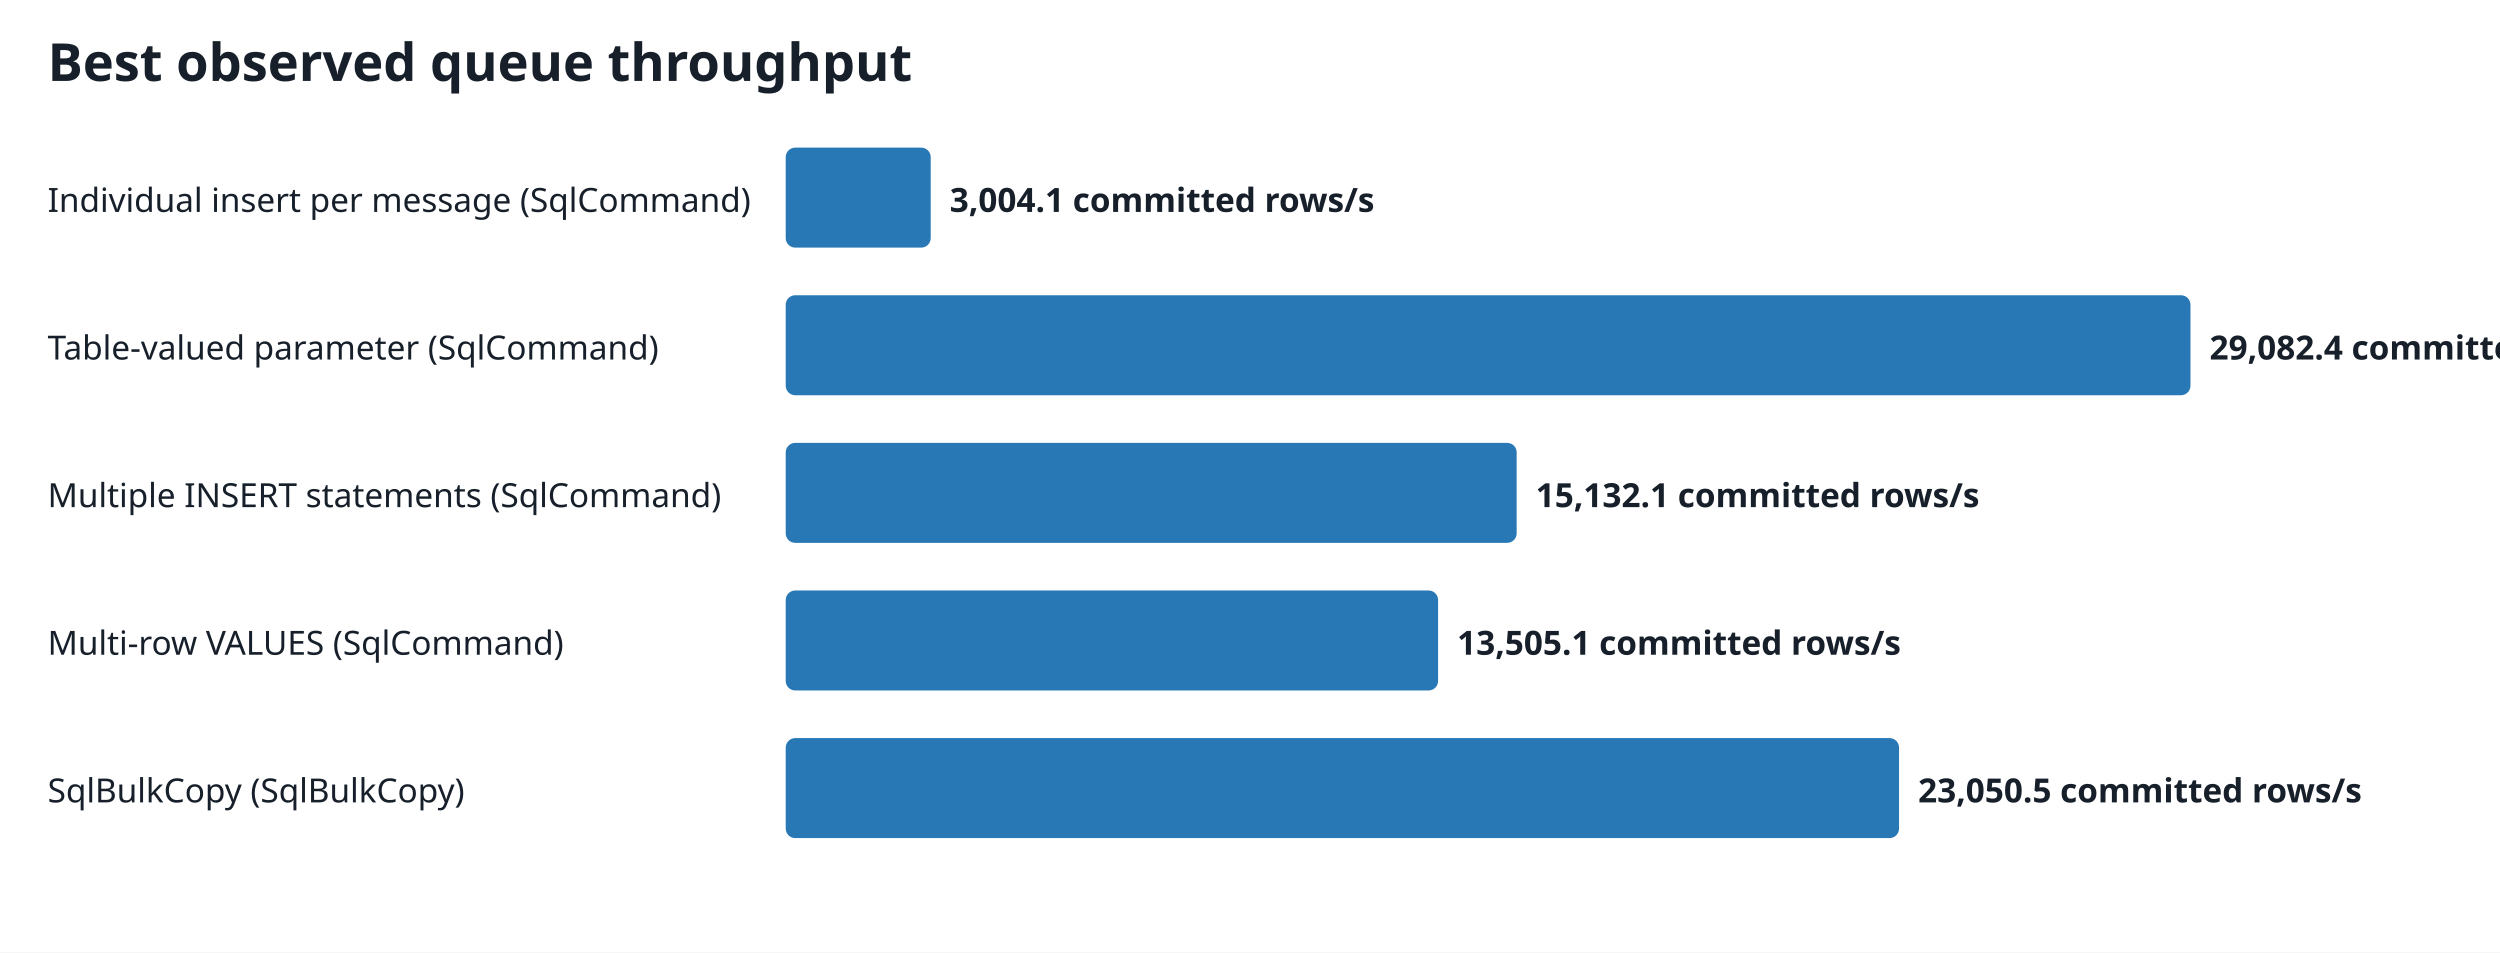
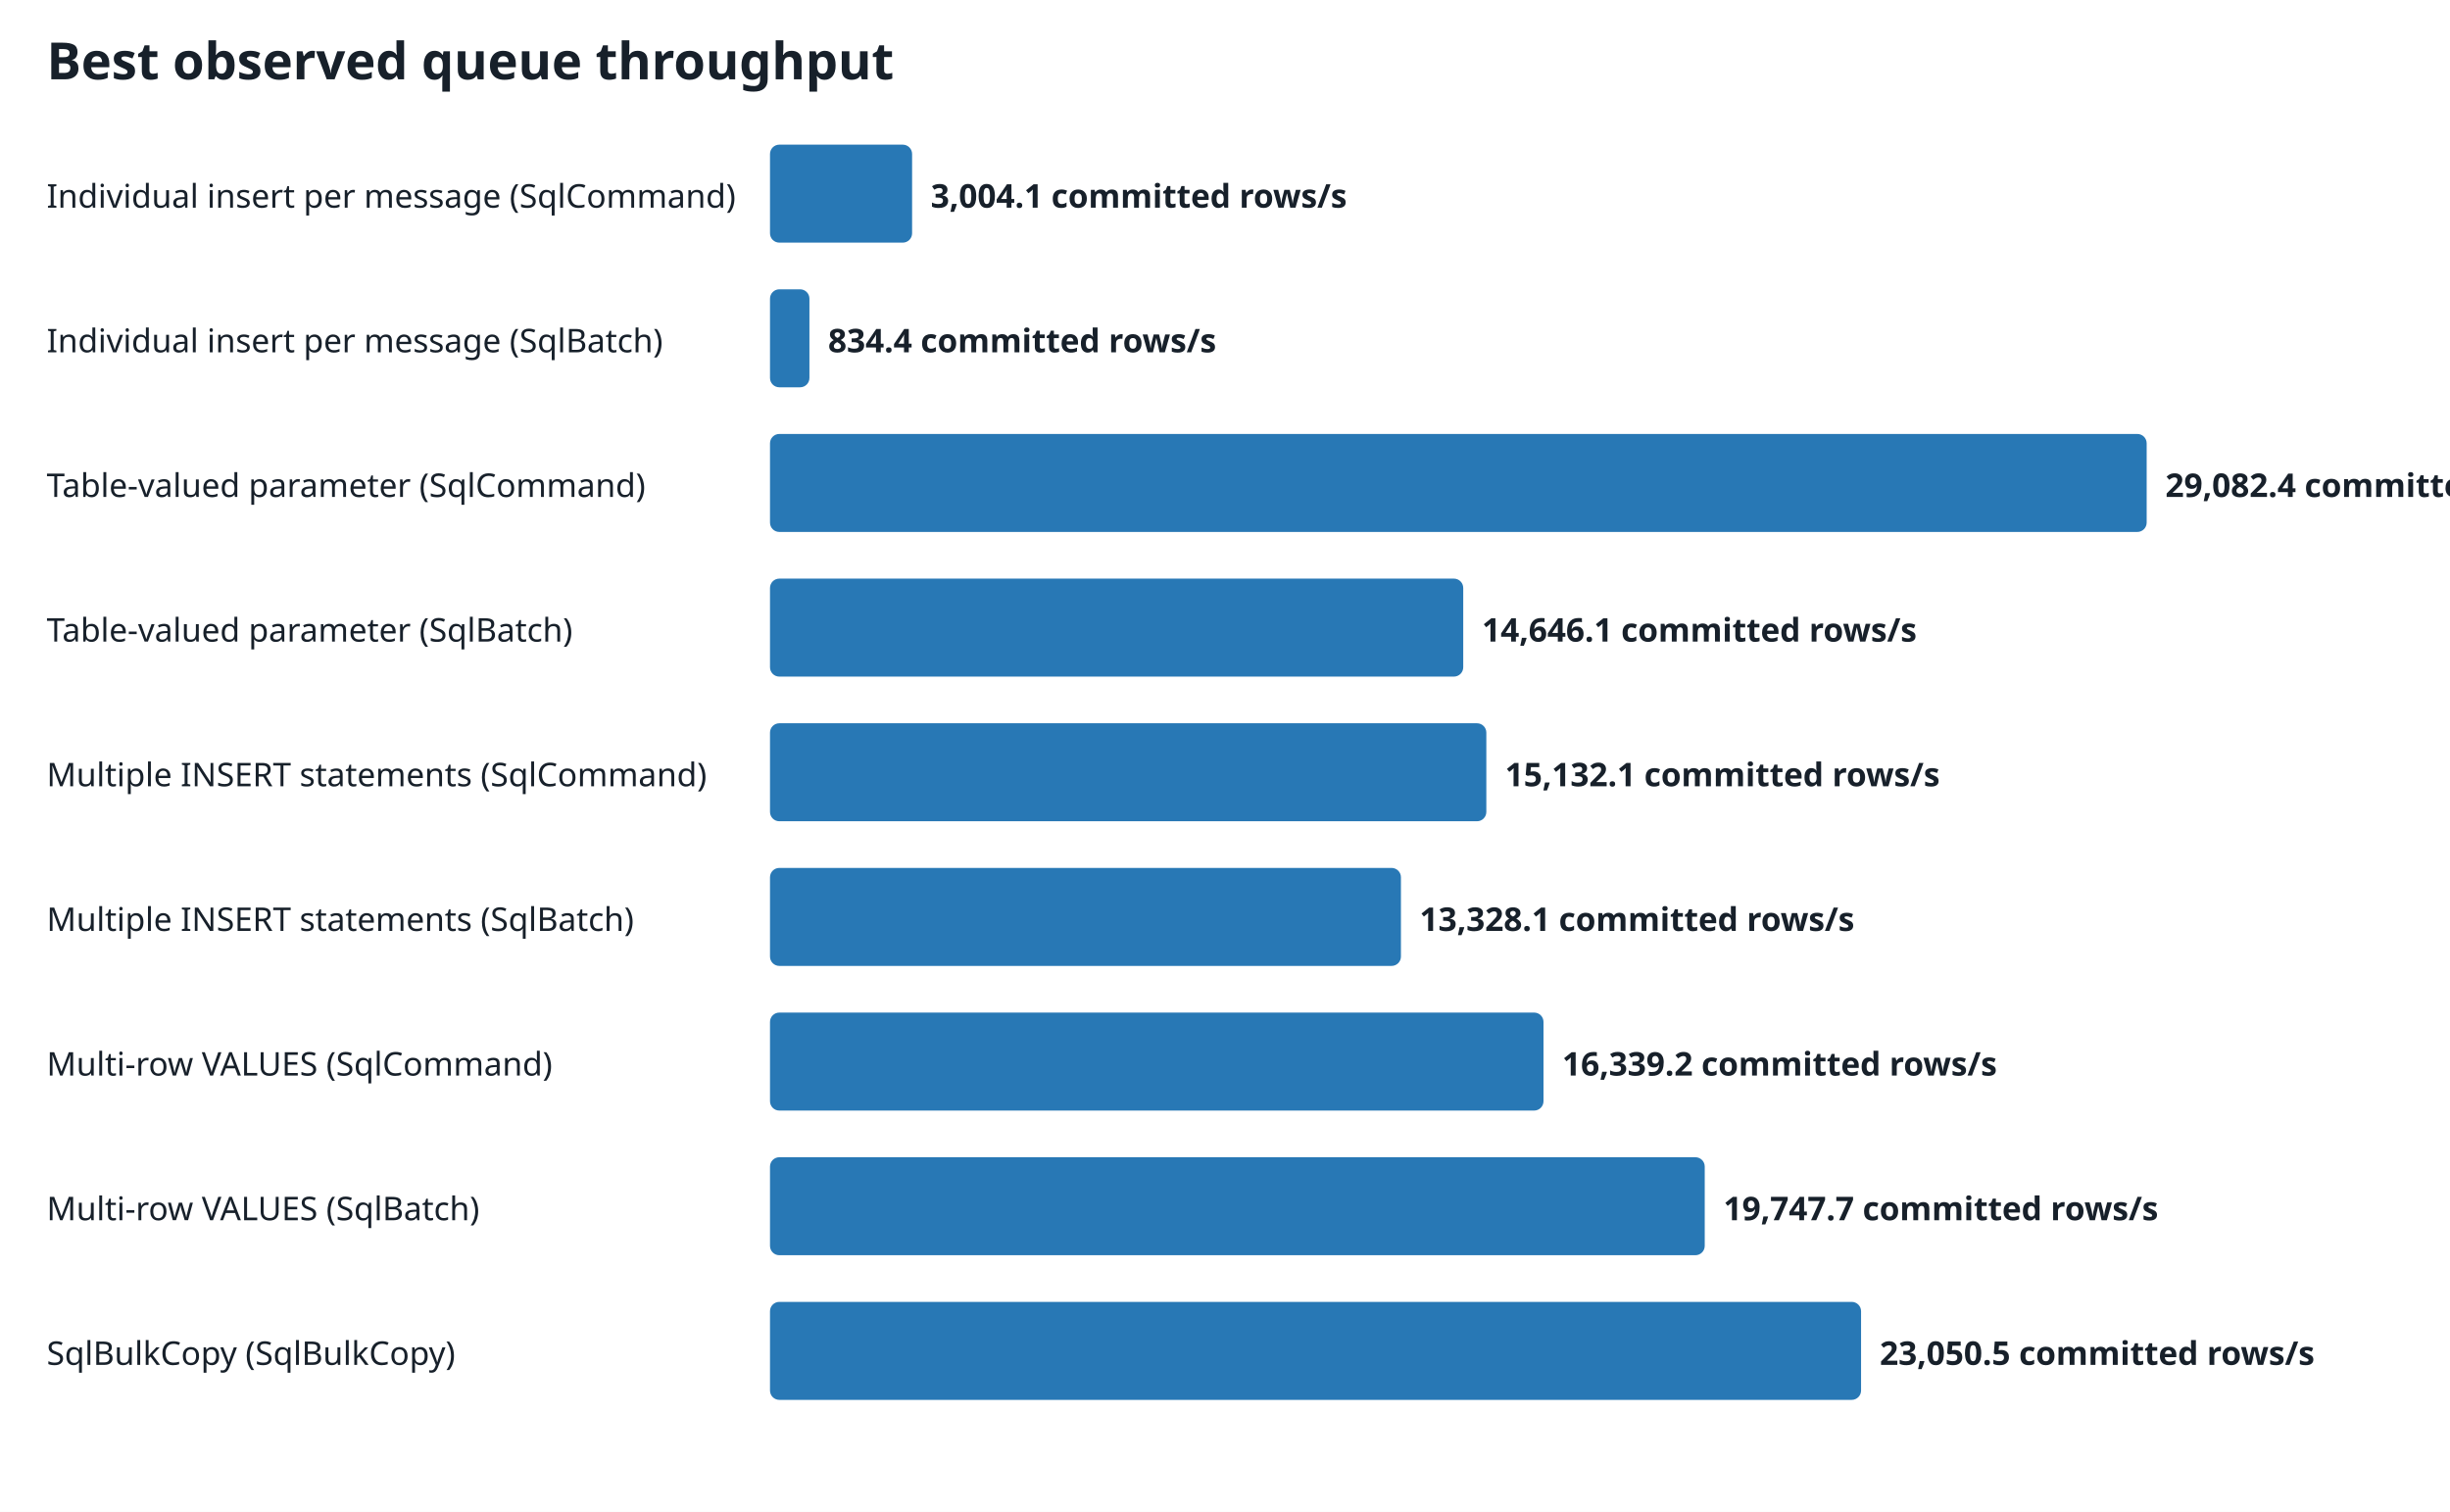
- <svg xmlns="http://www.w3.org/2000/svg" width="1050" height="400" viewBox="0 0 1050 400" role="img" aria-label="Best observed queue throughput">
+ <svg xmlns="http://www.w3.org/2000/svg" width="1050" height="648" viewBox="0 0 1050 648" role="img" aria-label="Best observed queue throughput">
  <style>text{font-family:ui-sans-serif,system-ui,sans-serif;fill:#17202a}.title{font-size:22px;font-weight:700}.label{font-size:14px}.value{font-size:14px;font-weight:650}.bar{fill:#2878b5}</style>
-   <rect width="1050" height="400" fill="#fff" />
+   <rect width="1050" height="648" fill="#fff" />
  <text class="title" x="20" y="34">Best observed queue throughput</text>
  <text class="label" x="20" y="89">Individual insert per message (SqlCommand)</text>
  <rect class="bar" x="330" y="62" width="60.9" height="42" rx="4" />
  <text class="value" x="398.9" y="89">3,004.1 committed rows/s</text>
-   <text class="label" x="20" y="151">Table-valued parameter (SqlCommand)</text>
-   <rect class="bar" x="330" y="124" width="590.0" height="42" rx="4" />
-   <text class="value" x="928.0" y="151">29,082.4 committed rows/s</text>
-   <text class="label" x="20" y="213">Multiple INSERT statements (SqlCommand)</text>
-   <rect class="bar" x="330" y="186" width="307.0" height="42" rx="4" />
-   <text class="value" x="645.0" y="213">15,132.1 committed rows/s</text>
-   <text class="label" x="20" y="275">Multi-row VALUES (SqlCommand)</text>
-   <rect class="bar" x="330" y="248" width="274.0" height="42" rx="4" />
-   <text class="value" x="612.0" y="275">13,505.1 committed rows/s</text>
-   <text class="label" x="20" y="337">SqlBulkCopy (SqlBulkCopy)</text>
-   <rect class="bar" x="330" y="310" width="467.6" height="42" rx="4" />
-   <text class="value" x="805.6" y="337">23,050.5 committed rows/s</text>
+   <text class="label" x="20" y="151">Individual insert per message (SqlBatch)</text>
+   <rect class="bar" x="330" y="124" width="16.9" height="42" rx="4" />
+   <text class="value" x="354.9" y="151">834.4 committed rows/s</text>
+   <text class="label" x="20" y="213">Table-valued parameter (SqlCommand)</text>
+   <rect class="bar" x="330" y="186" width="590.0" height="42" rx="4" />
+   <text class="value" x="928.0" y="213">29,082.4 committed rows/s</text>
+   <text class="label" x="20" y="275">Table-valued parameter (SqlBatch)</text>
+   <rect class="bar" x="330" y="248" width="297.1" height="42" rx="4" />
+   <text class="value" x="635.1" y="275">14,646.1 committed rows/s</text>
+   <text class="label" x="20" y="337">Multiple INSERT statements (SqlCommand)</text>
+   <rect class="bar" x="330" y="310" width="307.0" height="42" rx="4" />
+   <text class="value" x="645.0" y="337">15,132.1 committed rows/s</text>
+   <text class="label" x="20" y="399">Multiple INSERT statements (SqlBatch)</text>
+   <rect class="bar" x="330" y="372" width="270.4" height="42" rx="4" />
+   <text class="value" x="608.4" y="399">13,328.1 committed rows/s</text>
+   <text class="label" x="20" y="461">Multi-row VALUES (SqlCommand)</text>
+   <rect class="bar" x="330" y="434" width="331.5" height="42" rx="4" />
+   <text class="value" x="669.5" y="461">16,339.2 committed rows/s</text>
+   <text class="label" x="20" y="523">Multi-row VALUES (SqlBatch)</text>
+   <rect class="bar" x="330" y="496" width="400.6" height="42" rx="4" />
+   <text class="value" x="738.6" y="523">19,747.7 committed rows/s</text>
+   <text class="label" x="20" y="585">SqlBulkCopy (SqlBulkCopy)</text>
+   <rect class="bar" x="330" y="558" width="467.6" height="42" rx="4" />
+   <text class="value" x="805.6" y="585">23,050.5 committed rows/s</text>
</svg>
